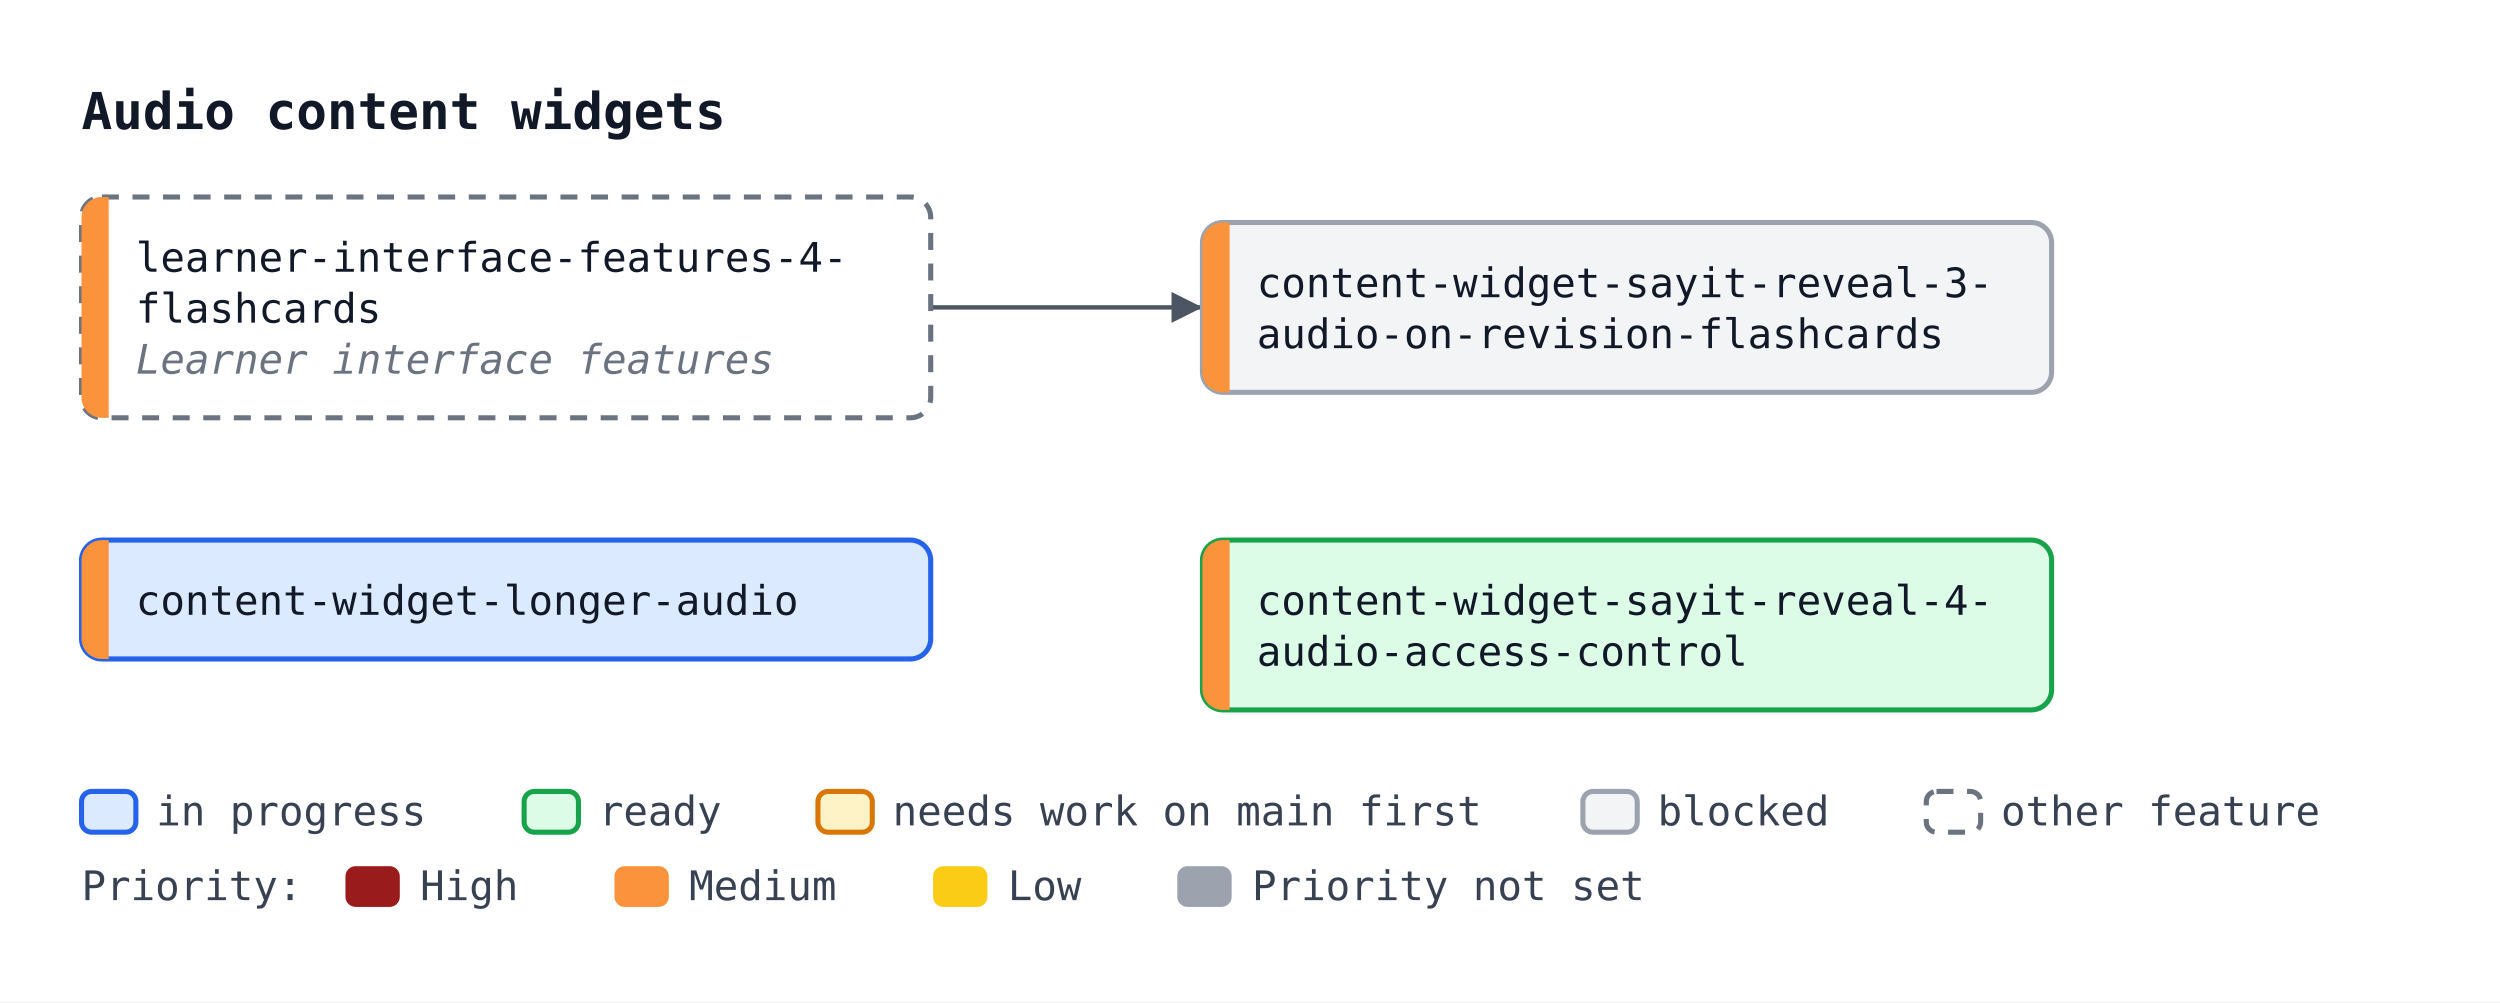
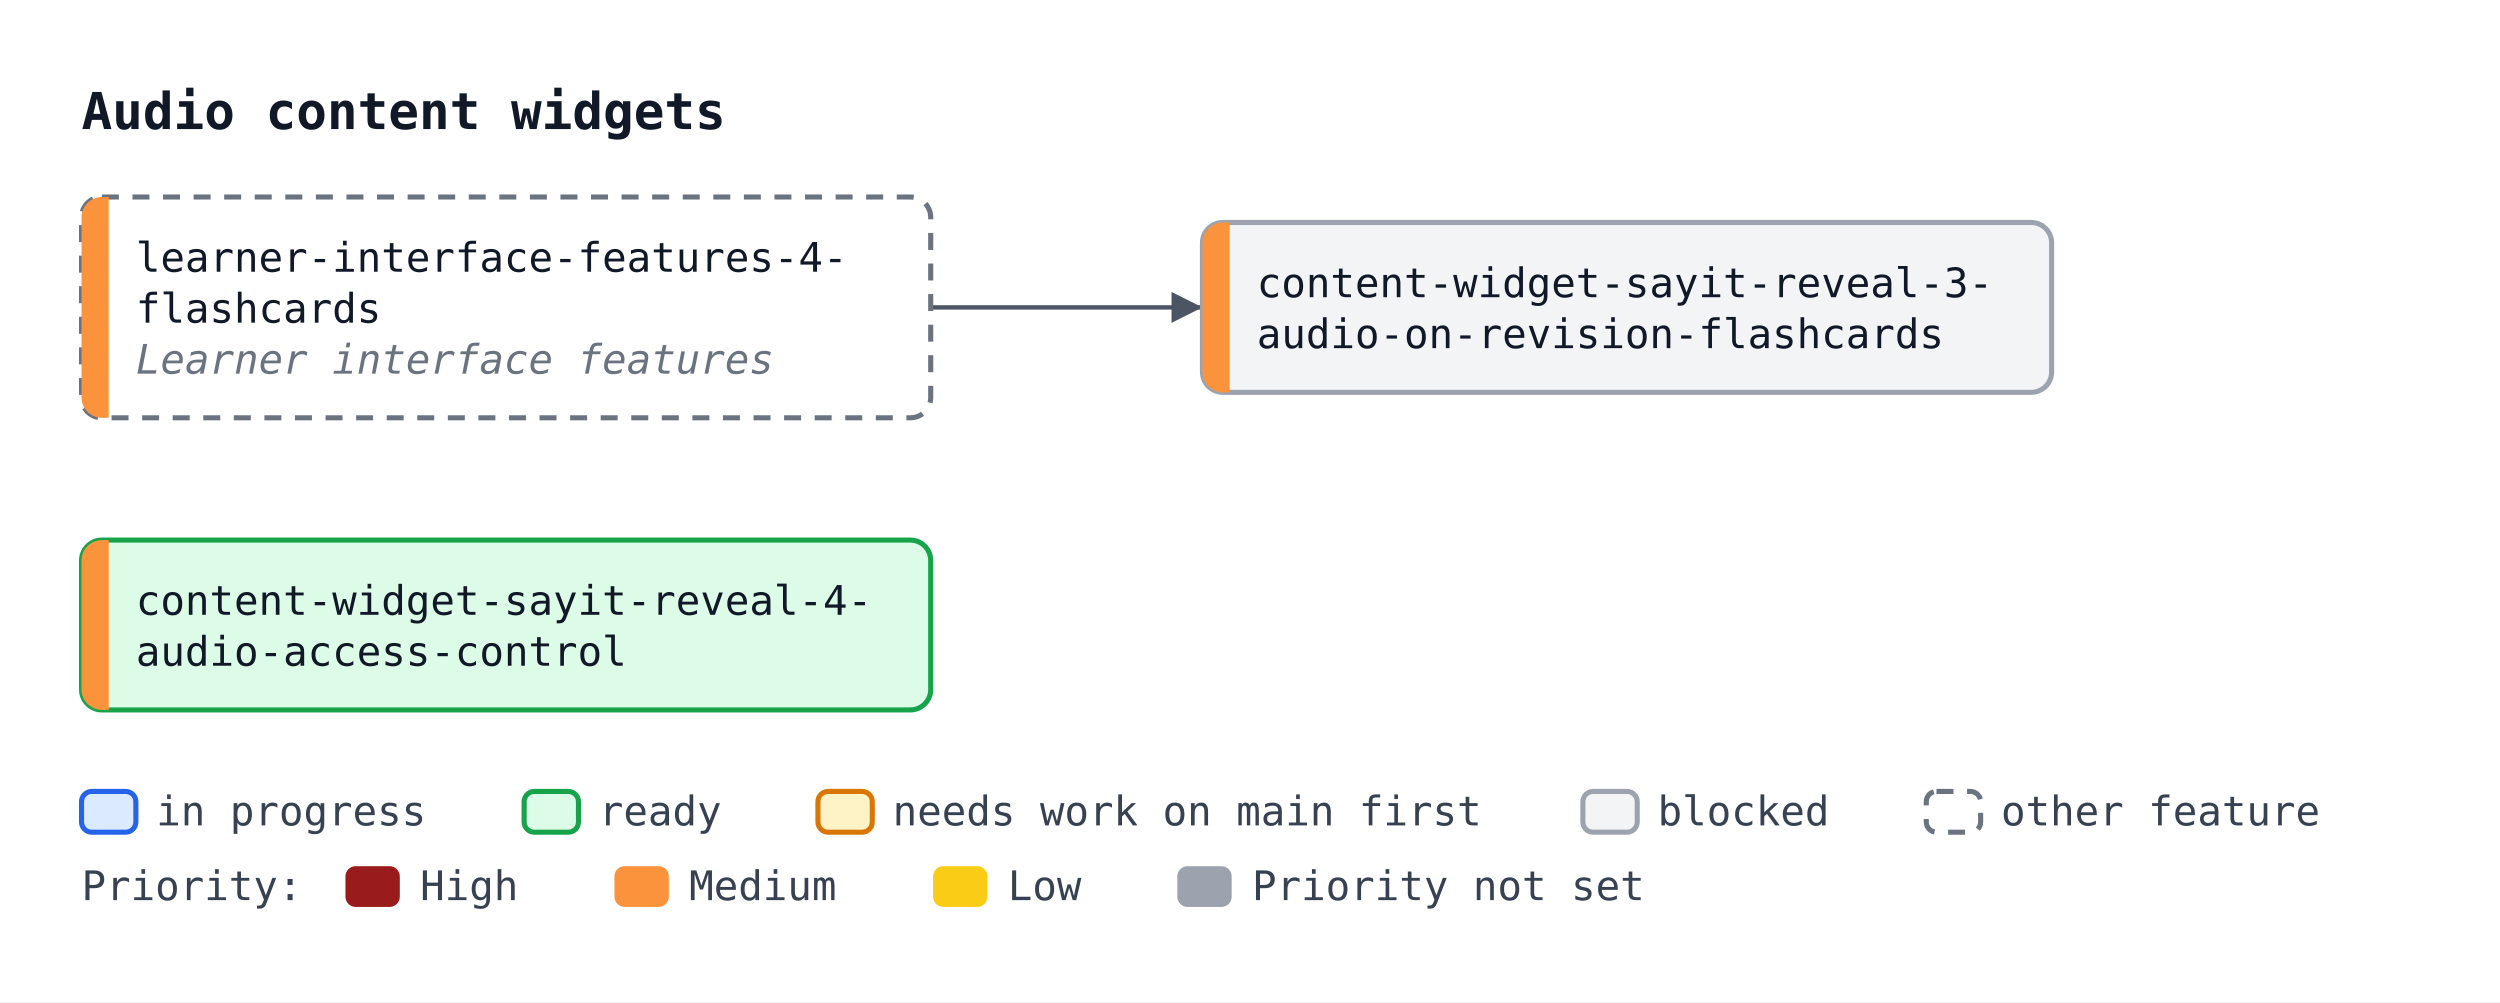
<svg xmlns="http://www.w3.org/2000/svg" width="736" height="295" viewBox="0 0 736 295" font-family="ui-monospace, SFMono-Regular, Menlo, Consolas, monospace" font-size="12">
  <defs>
    <marker id="arrow" viewBox="0 0 10 10" refX="10" refY="5" markerWidth="7" markerHeight="7" orient="auto-start-reverse">
      <path d="M0,0 L10,5 L0,10 z" fill="#4b5563" />
    </marker>
  </defs>
  <rect width="736" height="295" fill="#ffffff" />
  <text x="24" y="38" font-size="15" font-weight="bold" fill="#111827">Audio content widgets</text>
  <path d="M274.0,90.5 C314.0,90.5 314.0,90.5 354.0,90.5" fill="none" stroke="#4b5563" stroke-width="1.3" marker-end="url(#arrow)" />
  <rect x="354.0" y="65.5" width="250" height="50" rx="6" fill="#f3f4f6" stroke="#9ca3af" stroke-width="1.5" />
  <path d="M362.0,65.5 H360.0 A6,6 0 0 0 354.0,71.5 V109.5 A6,6 0 0 0 360.0,115.5 H362.0 Z" fill="#fb923c" />
  <text x="370.0" y="87.5" fill="#111827">content-widget-sayit-reveal-3-</text>
  <text x="370.0" y="102.5" fill="#111827">audio-on-revision-flashcards</text>
  <rect x="24.0" y="58.0" width="250" height="65" rx="6" fill="#ffffff" stroke="#6b7280" stroke-width="1.5" stroke-dasharray="5 4" />
  <path d="M32.0,58.0 H30.0 A6,6 0 0 0 24.0,64.0 V117.0 A6,6 0 0 0 30.0,123.0 H32.0 Z" fill="#fb923c" />
  <text x="40.0" y="80.0" fill="#111827">learner-interface-features-4-</text>
  <text x="40.0" y="95.0" fill="#111827">flashcards</text>
  <text x="40.0" y="110.0" fill="#6b7280" font-style="italic">Learner interface features</text>
-   <rect x="24.0" y="159.0" width="250" height="35" rx="6" fill="#dbeafe" stroke="#2563eb" stroke-width="1.5" />
-   <path d="M32.0,159.0 H30.0 A6,6 0 0 0 24.0,165.0 V188.0 A6,6 0 0 0 30.0,194.0 H32.0 Z" fill="#fb923c" />
-   <text x="40.0" y="181.0" fill="#111827">content-widget-longer-audio</text>
-   <rect x="354.0" y="159.0" width="250" height="50" rx="6" fill="#dcfce7" stroke="#16a34a" stroke-width="1.5" />
-   <path d="M362.0,159.0 H360.0 A6,6 0 0 0 354.0,165.0 V203.0 A6,6 0 0 0 360.0,209.0 H362.0 Z" fill="#fb923c" />
-   <text x="370.0" y="181.0" fill="#111827">content-widget-sayit-reveal-4-</text>
-   <text x="370.0" y="196.0" fill="#111827">audio-access-control</text>
+   <rect x="24.0" y="159.0" width="250" height="50" rx="6" fill="#dcfce7" stroke="#16a34a" stroke-width="1.5" />
+   <path d="M32.0,159.0 H30.0 A6,6 0 0 0 24.0,165.0 V203.0 A6,6 0 0 0 30.0,209.0 H32.0 Z" fill="#fb923c" />
+   <text x="40.0" y="181.0" fill="#111827">content-widget-sayit-reveal-4-</text>
+   <text x="40.0" y="196.0" fill="#111827">audio-access-control</text>
  <rect x="24.0" y="233" width="16" height="12" rx="3" fill="#dbeafe" stroke="#2563eb" stroke-width="1.5" />
  <text x="46.0" y="243" fill="#374151">in progress</text>
  <rect x="154.3" y="233" width="16" height="12" rx="3" fill="#dcfce7" stroke="#16a34a" stroke-width="1.5" />
  <text x="176.3" y="243" fill="#374151">ready</text>
  <rect x="240.8" y="233" width="16" height="12" rx="3" fill="#fef3c7" stroke="#d97706" stroke-width="1.5" />
  <text x="262.8" y="243" fill="#374151">needs work on main first</text>
  <rect x="466.0" y="233" width="16" height="12" rx="3" fill="#f3f4f6" stroke="#9ca3af" stroke-width="1.5" />
  <text x="488.0" y="243" fill="#374151">blocked</text>
  <rect x="567.1" y="233" width="16" height="12" rx="3" fill="#ffffff" stroke="#6b7280" stroke-width="1.5" stroke-dasharray="5 4" />
  <text x="589.1" y="243" fill="#374151">other feature</text>
  <text x="24" y="265" fill="#374151">Priority:</text>
  <rect x="101.7" y="255" width="16" height="12" rx="3" fill="#991b1b" />
  <text x="123.7" y="265" fill="#374151">High</text>
  <rect x="180.9" y="255" width="16" height="12" rx="3" fill="#fb923c" />
  <text x="202.9" y="265" fill="#374151">Medium</text>
  <rect x="274.7" y="255" width="16" height="12" rx="3" fill="#facc15" />
  <text x="296.7" y="265" fill="#374151">Low</text>
  <rect x="346.6" y="255" width="16" height="12" rx="3" fill="#9ca3af" />
  <text x="368.6" y="265" fill="#374151">Priority not set</text>
</svg>
